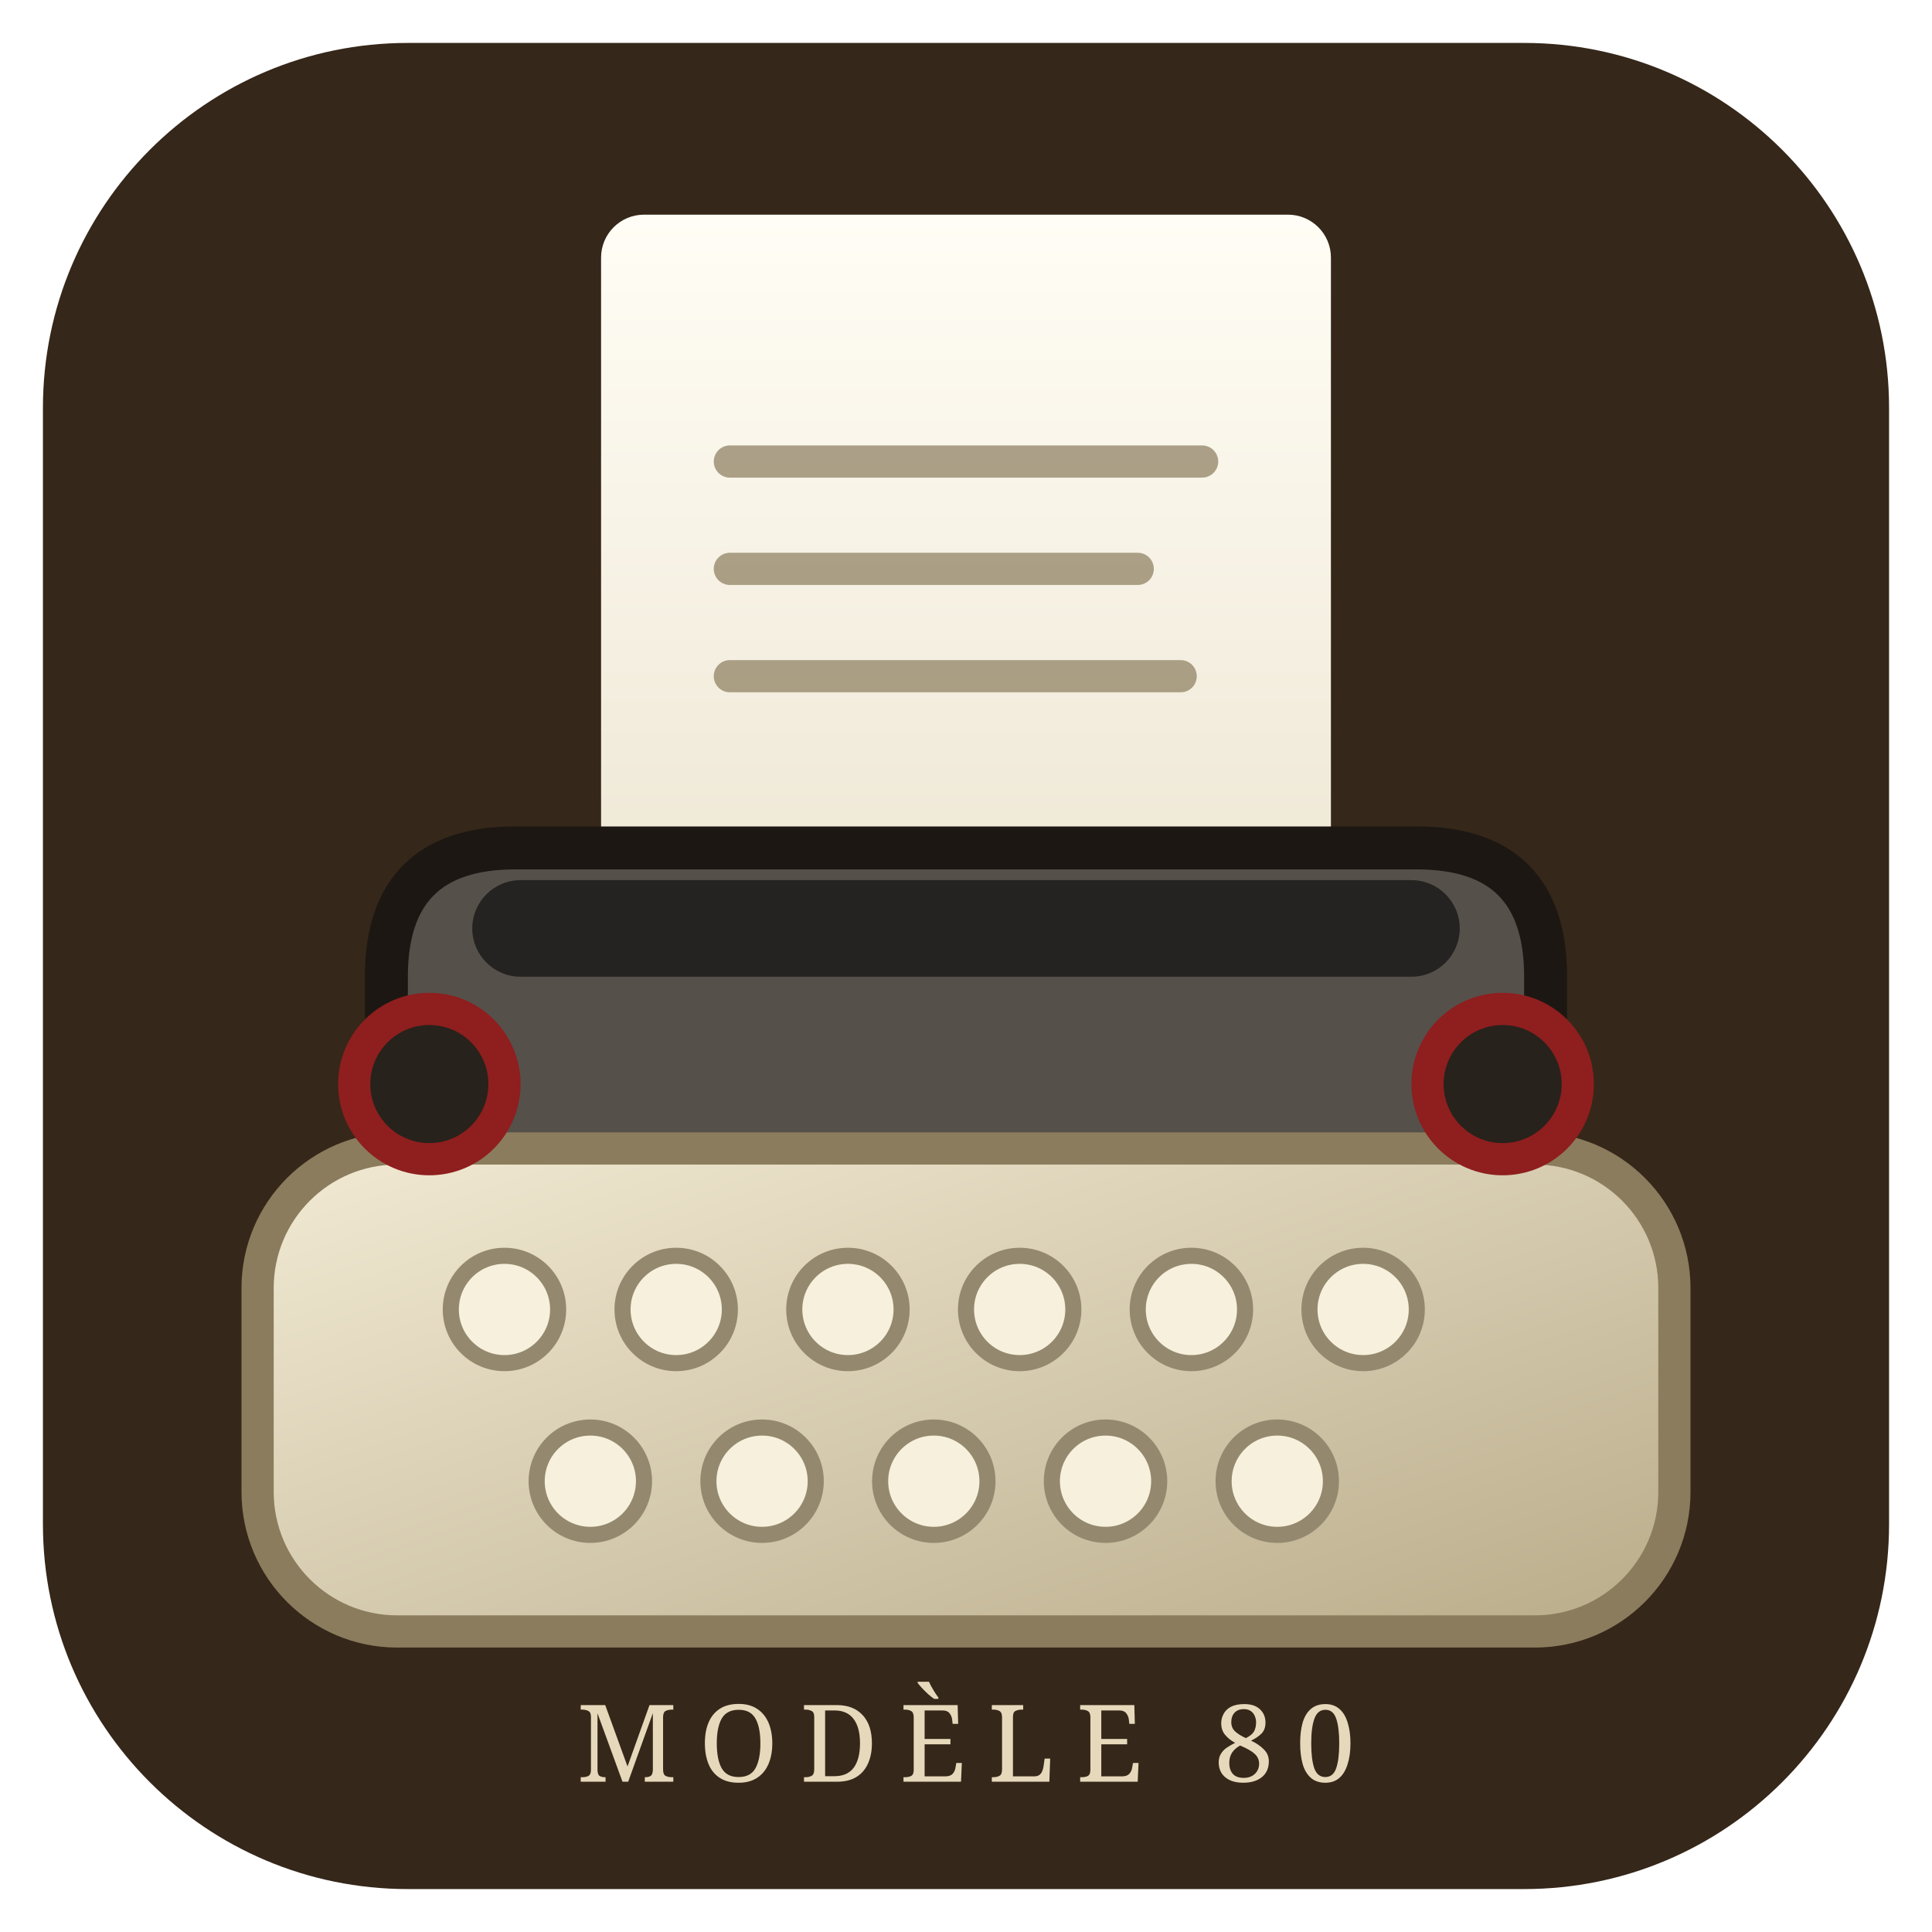
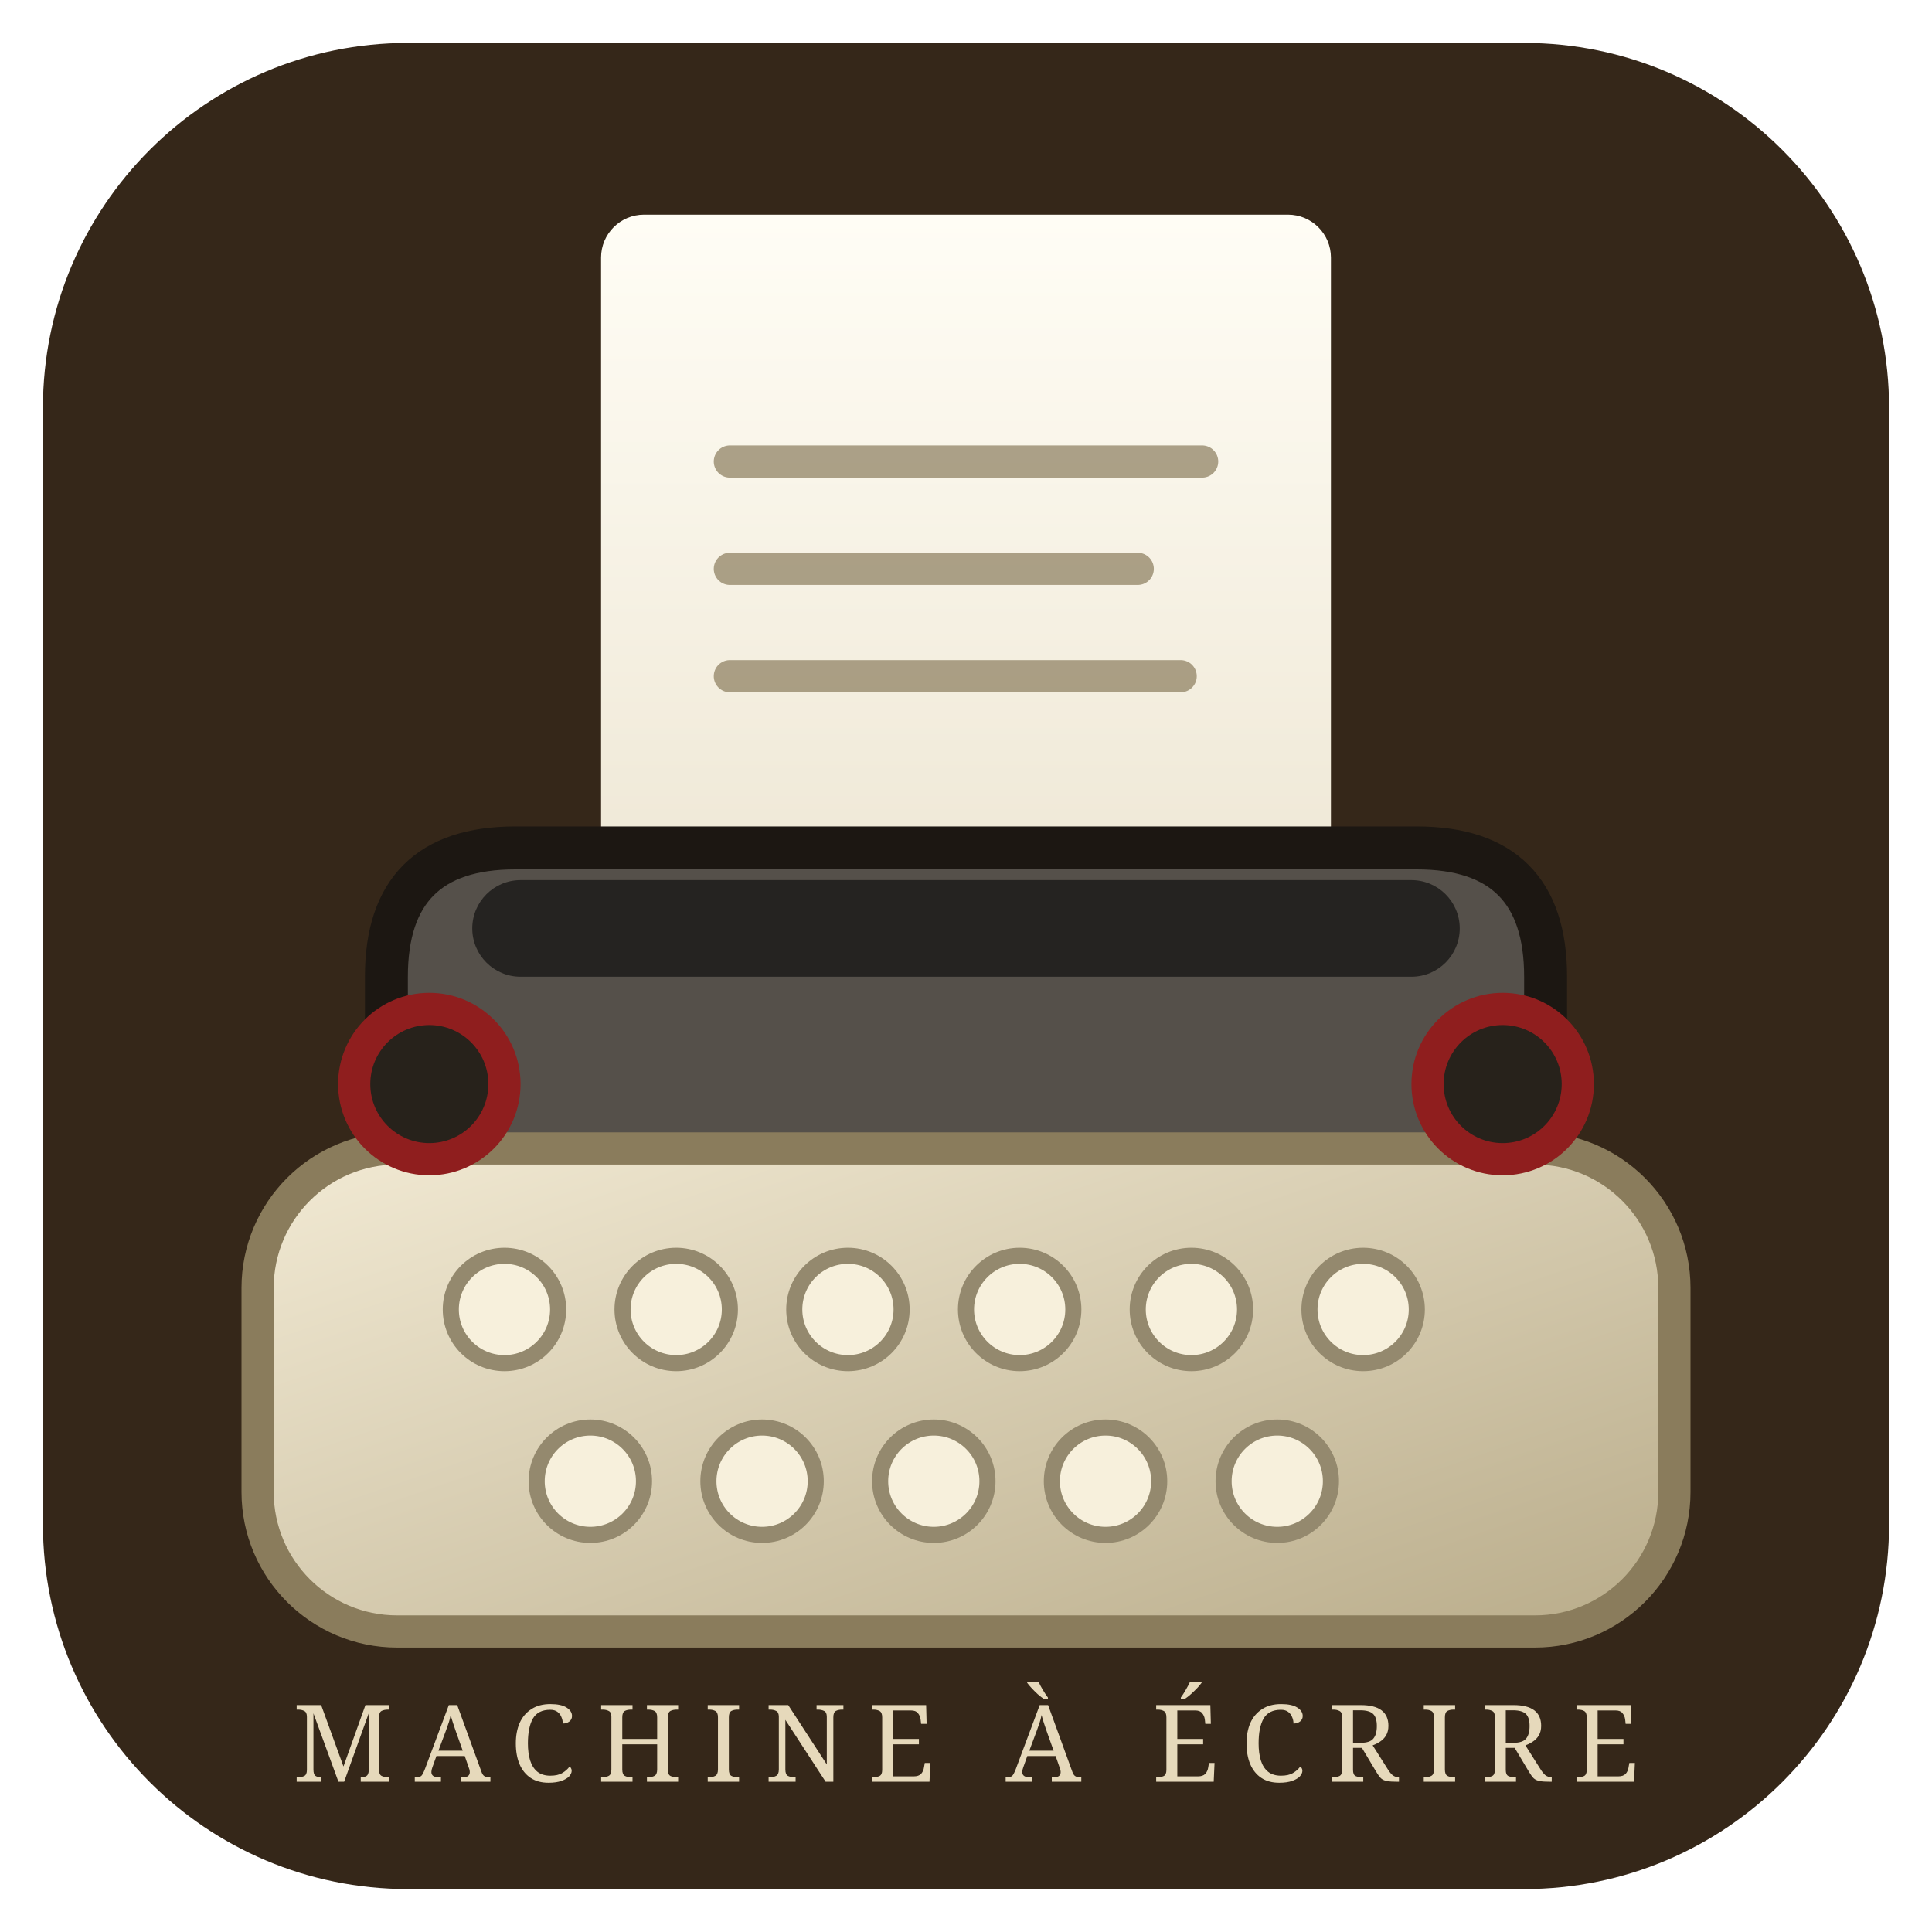
<svg xmlns="http://www.w3.org/2000/svg" viewBox="0 0 180 180" role="img" aria-labelledby="title desc">
  <defs>
    <linearGradient id="body" x1="0" y1="0" x2="1" y2="1">
      <stop stop-color="#f2ead4" />
      <stop offset="1" stop-color="#b9ac8a" />
    </linearGradient>
    <linearGradient id="paper" x1="0" y1="0" x2="0" y2="1">
      <stop stop-color="#fffdf5" />
      <stop offset="1" stop-color="#e8dfc9" />
    </linearGradient>
  </defs>
  <rect x="4" y="4" width="172" height="172" rx="34" fill="#352719" />
  <rect x="56" y="20" width="68" height="88" rx="4" fill="url(#paper)" />
  <path d="M68 43h44M68 53h38M68 63h42" stroke="#8a7c5c" stroke-width="3" stroke-linecap="round" opacity=".7" />
  <path d="M36 91q0-12 12-12h84q12 0 12 12v23H36z" fill="#55504a" stroke="#1c1712" stroke-width="4" />
  <rect x="24" y="107" width="132" height="45" rx="13" fill="url(#body)" stroke="#8a7c5c" stroke-width="3" />
  <rect x="44" y="82" width="92" height="9" rx="4.5" fill="#252321" />
  <circle cx="40" cy="101" r="7" fill="#27221b" stroke="#8f1e1e" stroke-width="3" />
  <circle cx="140" cy="101" r="7" fill="#27221b" stroke="#8f1e1e" stroke-width="3" />
  <g fill="#f7f0dc" stroke="#94896e" stroke-width="1.5">
    <circle cx="47" cy="122" r="5" />
    <circle cx="63" cy="122" r="5" />
    <circle cx="79" cy="122" r="5" />
    <circle cx="95" cy="122" r="5" />
    <circle cx="111" cy="122" r="5" />
    <circle cx="127" cy="122" r="5" />
    <circle cx="55" cy="138" r="5" />
    <circle cx="71" cy="138" r="5" />
    <circle cx="87" cy="138" r="5" />
    <circle cx="103" cy="138" r="5" />
    <circle cx="119" cy="138" r="5" />
  </g>
-   <text x="90" y="166" fill="#e6d9bb" font-family="Georgia,serif" font-size="10" letter-spacing="2" text-anchor="middle">MODÈLE 80</text>
+   <text x="90" y="166" fill="#e6d9bb" font-family="Georgia,serif" font-size="10" letter-spacing="2" text-anchor="middle">MACHINE À ÉCRIRE</text>
</svg>
